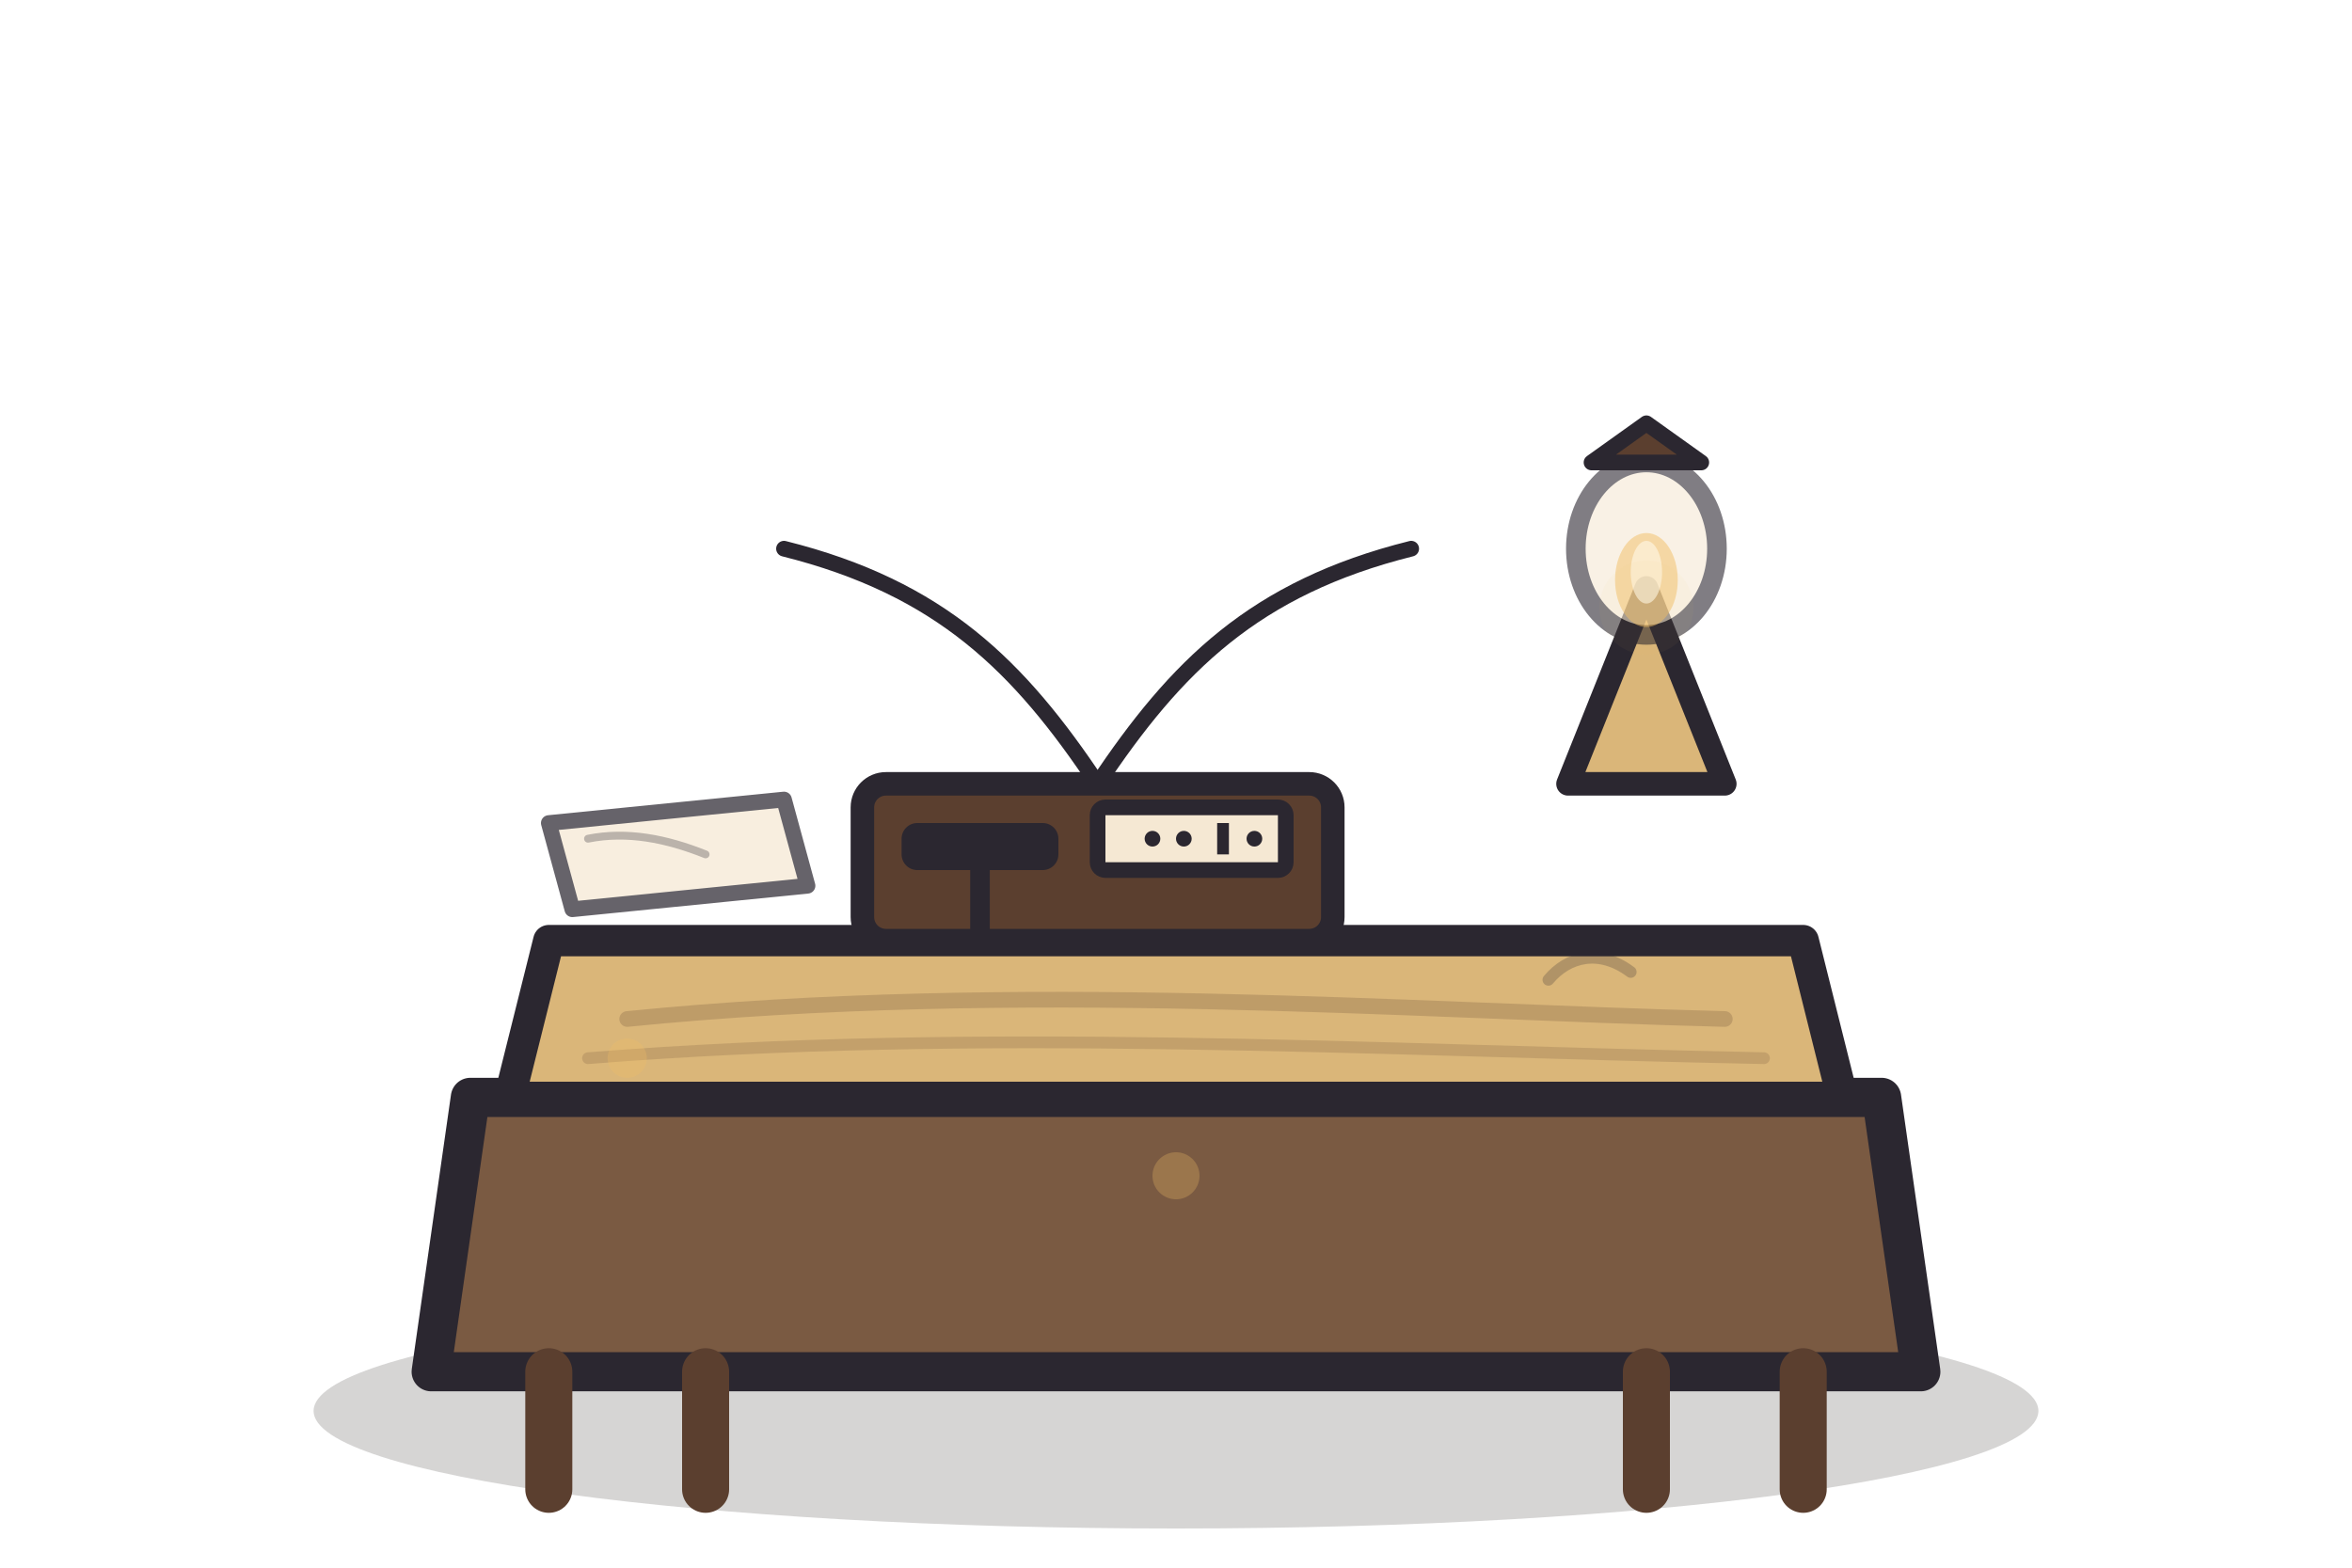
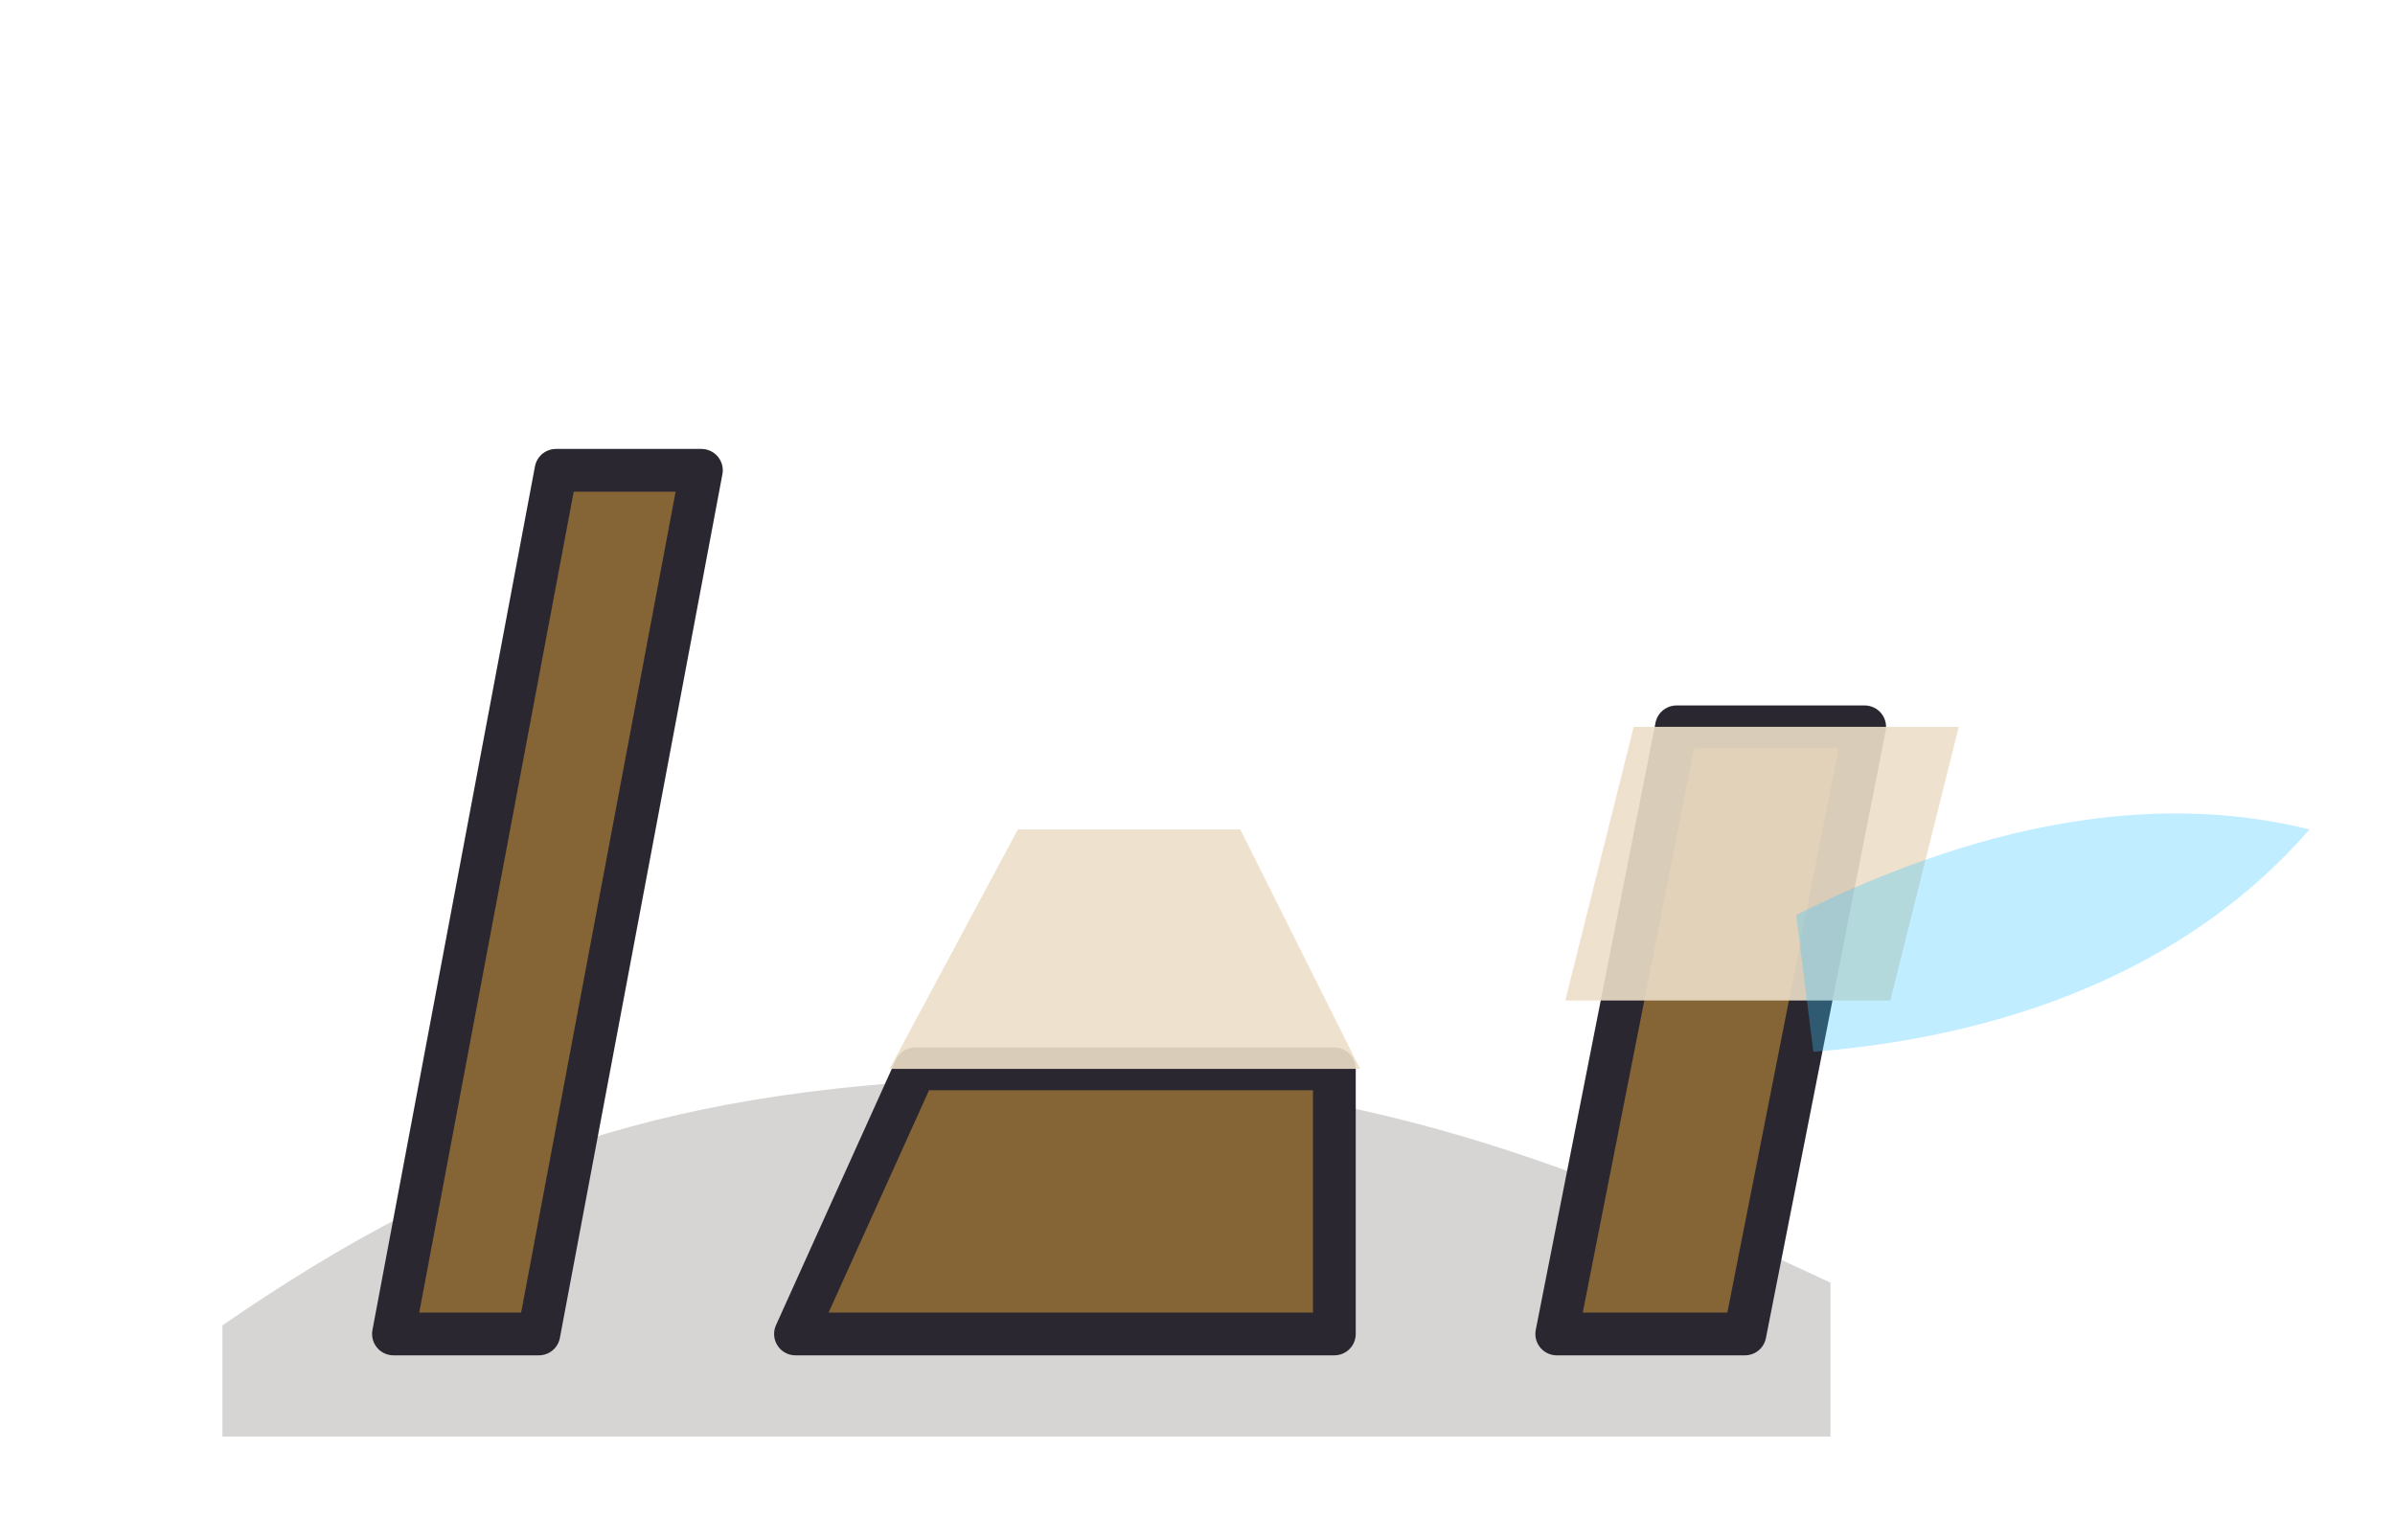
- <svg xmlns="http://www.w3.org/2000/svg" width="600" height="400" viewBox="0 0 600 400">
-   <ellipse cx="300" cy="360" rx="220" ry="30" fill="#1a1510" opacity="0.18" />
-   <path d="M120 280 H480 L490 350 H110Z" fill="#7a5a42" stroke="#2b2730" stroke-width="10" stroke-linejoin="round" />
-   <path d="M130 280 H470 L460 240 H140Z" fill="#dab679" stroke="#2b2730" stroke-width="8" stroke-linejoin="round" />
-   <path d="M160 260 C260 250 360 258 440 260" fill="none" stroke="#5b3f2f" stroke-width="4" stroke-linecap="round" opacity="0.22" />
-   <path d="M150 270 C250 262 350 268 450 270" fill="none" stroke="#5b3f2f" stroke-width="3" stroke-linecap="round" opacity="0.18" />
-   <path d="M140 350 V380 M180 350 V380 M420 350 V380 M460 350 V380" stroke="#5b3f2f" stroke-width="12" stroke-linecap="round" />
-   <rect x="220" y="200" width="120" height="40" rx="6" fill="#5b3f2f" stroke="#2b2730" stroke-width="6" />
-   <rect x="230" y="210" width="40" height="12" rx="4" fill="#2b2730" />
-   <line x1="250" y1="222" x2="250" y2="240" stroke="#2b2730" stroke-width="5" stroke-linecap="round" />
-   <rect x="280" y="206" width="48" height="16" rx="2" fill="#f5e8d3" stroke="#2b2730" stroke-width="4" />
-   <circle cx="294" cy="214" r="2" fill="#2b2730" />
-   <circle cx="302" cy="214" r="2" fill="#2b2730" />
-   <line x1="312" y1="210" x2="312" y2="218" stroke="#2b2730" stroke-width="3" />
-   <circle cx="320" cy="214" r="2" fill="#2b2730" />
-   <path d="M280 200 C260 170 240 150 200 140" fill="none" stroke="#2b2730" stroke-width="4" stroke-linecap="round" />
-   <path d="M280 200 C300 170 320 150 360 140" fill="none" stroke="#2b2730" stroke-width="4" stroke-linecap="round" />
-   <path d="M400 200 L420 150 L440 200Z" fill="#dab679" stroke="#2b2730" stroke-width="6" stroke-linejoin="round" />
-   <ellipse cx="420" cy="140" rx="18" ry="22" fill="#f5e8d3" stroke="#2b2730" stroke-width="5" opacity="0.60" />
-   <ellipse cx="420" cy="148" rx="8" ry="12" fill="#f2be63" opacity="0.50" />
-   <ellipse cx="420" cy="146" rx="4" ry="8" fill="#fff8e7" opacity="0.60" />
-   <path d="M406 118 L420 108 L434 118Z" fill="#5b3f2f" stroke="#2b2730" stroke-width="4" stroke-linejoin="round" />
-   <path d="M140 210 L200 204 L206 226 L146 232Z" fill="#f5e8d3" stroke="#2b2730" stroke-width="4" stroke-linejoin="round" opacity="0.72" />
-   <path d="M150 214 C160 212 170 214 180 218" fill="none" stroke="#2b2730" stroke-width="2" stroke-linecap="round" opacity="0.30" />
-   <path d="M395 250 C400 244 408 242 416 248" fill="none" stroke="#2b2730" stroke-width="3" stroke-linecap="round" opacity="0.24" />
-   <g fill="#f2be63" opacity="0.28">
-     <circle cx="420" cy="155" r="12" opacity="0.15" />
-     <circle cx="300" cy="300" r="6" />
-     <circle cx="160" cy="270" r="5" />
-   </g>
+ <svg xmlns="http://www.w3.org/2000/svg" width="560" height="360" viewBox="0 0 560 360">
+   <path d="M52 310 C110 270 158 254 236 252 C310 250 364 270 428 300 L428 336 L52 336 Z" fill="#1A1510" opacity="0.18" />
+   <path d="M92 312 L130 110 L164 110 L126 312 Z M186 312 L214 250 L312 250 L312 312 Z M364 312 L392 170 L436 170 L408 312 Z" fill="#856536" stroke="#2B2730" stroke-width="10" stroke-linejoin="round" />
+   <path d="M208 250 L238 194 L290 194 L318 250 Z M382 170 L458 170 L442 234 L366 234 Z" fill="#ECDEC8" opacity="0.90" />
+   <path d="M420 214 C468 190 508 186 540 194 C514 224 474 242 424 246 Z" fill="#38C7FF" opacity="0.32" />
</svg>
